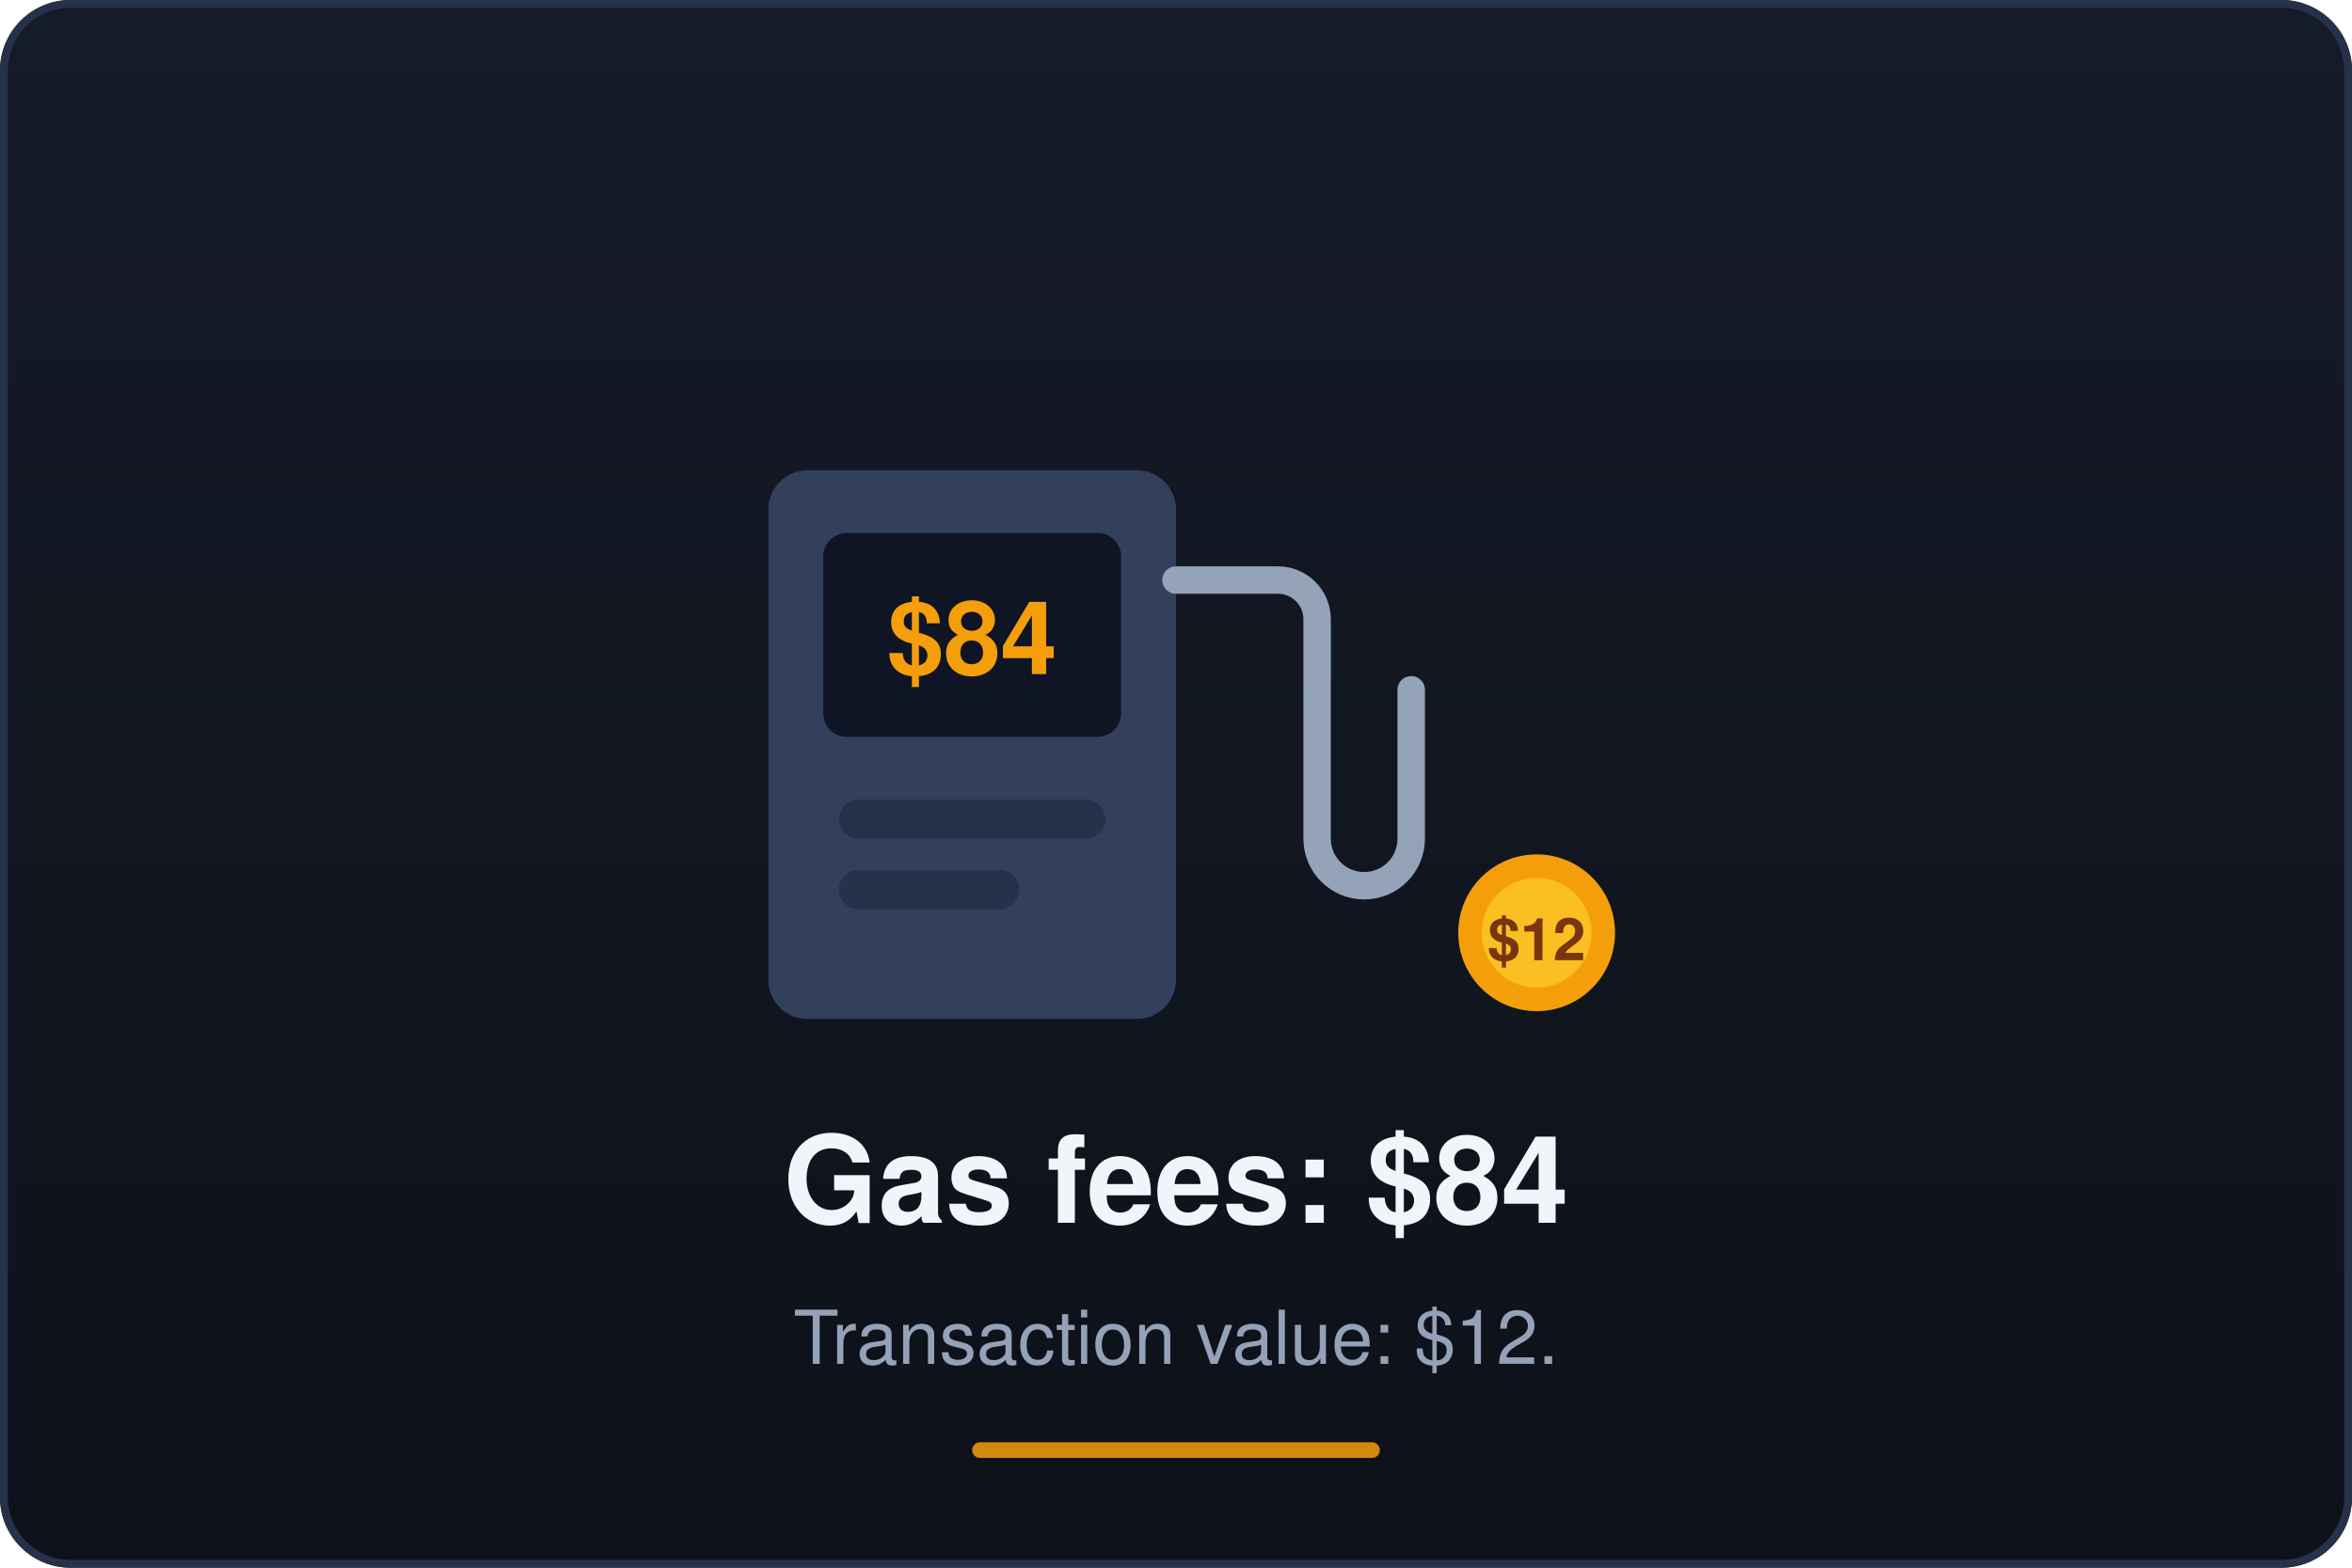
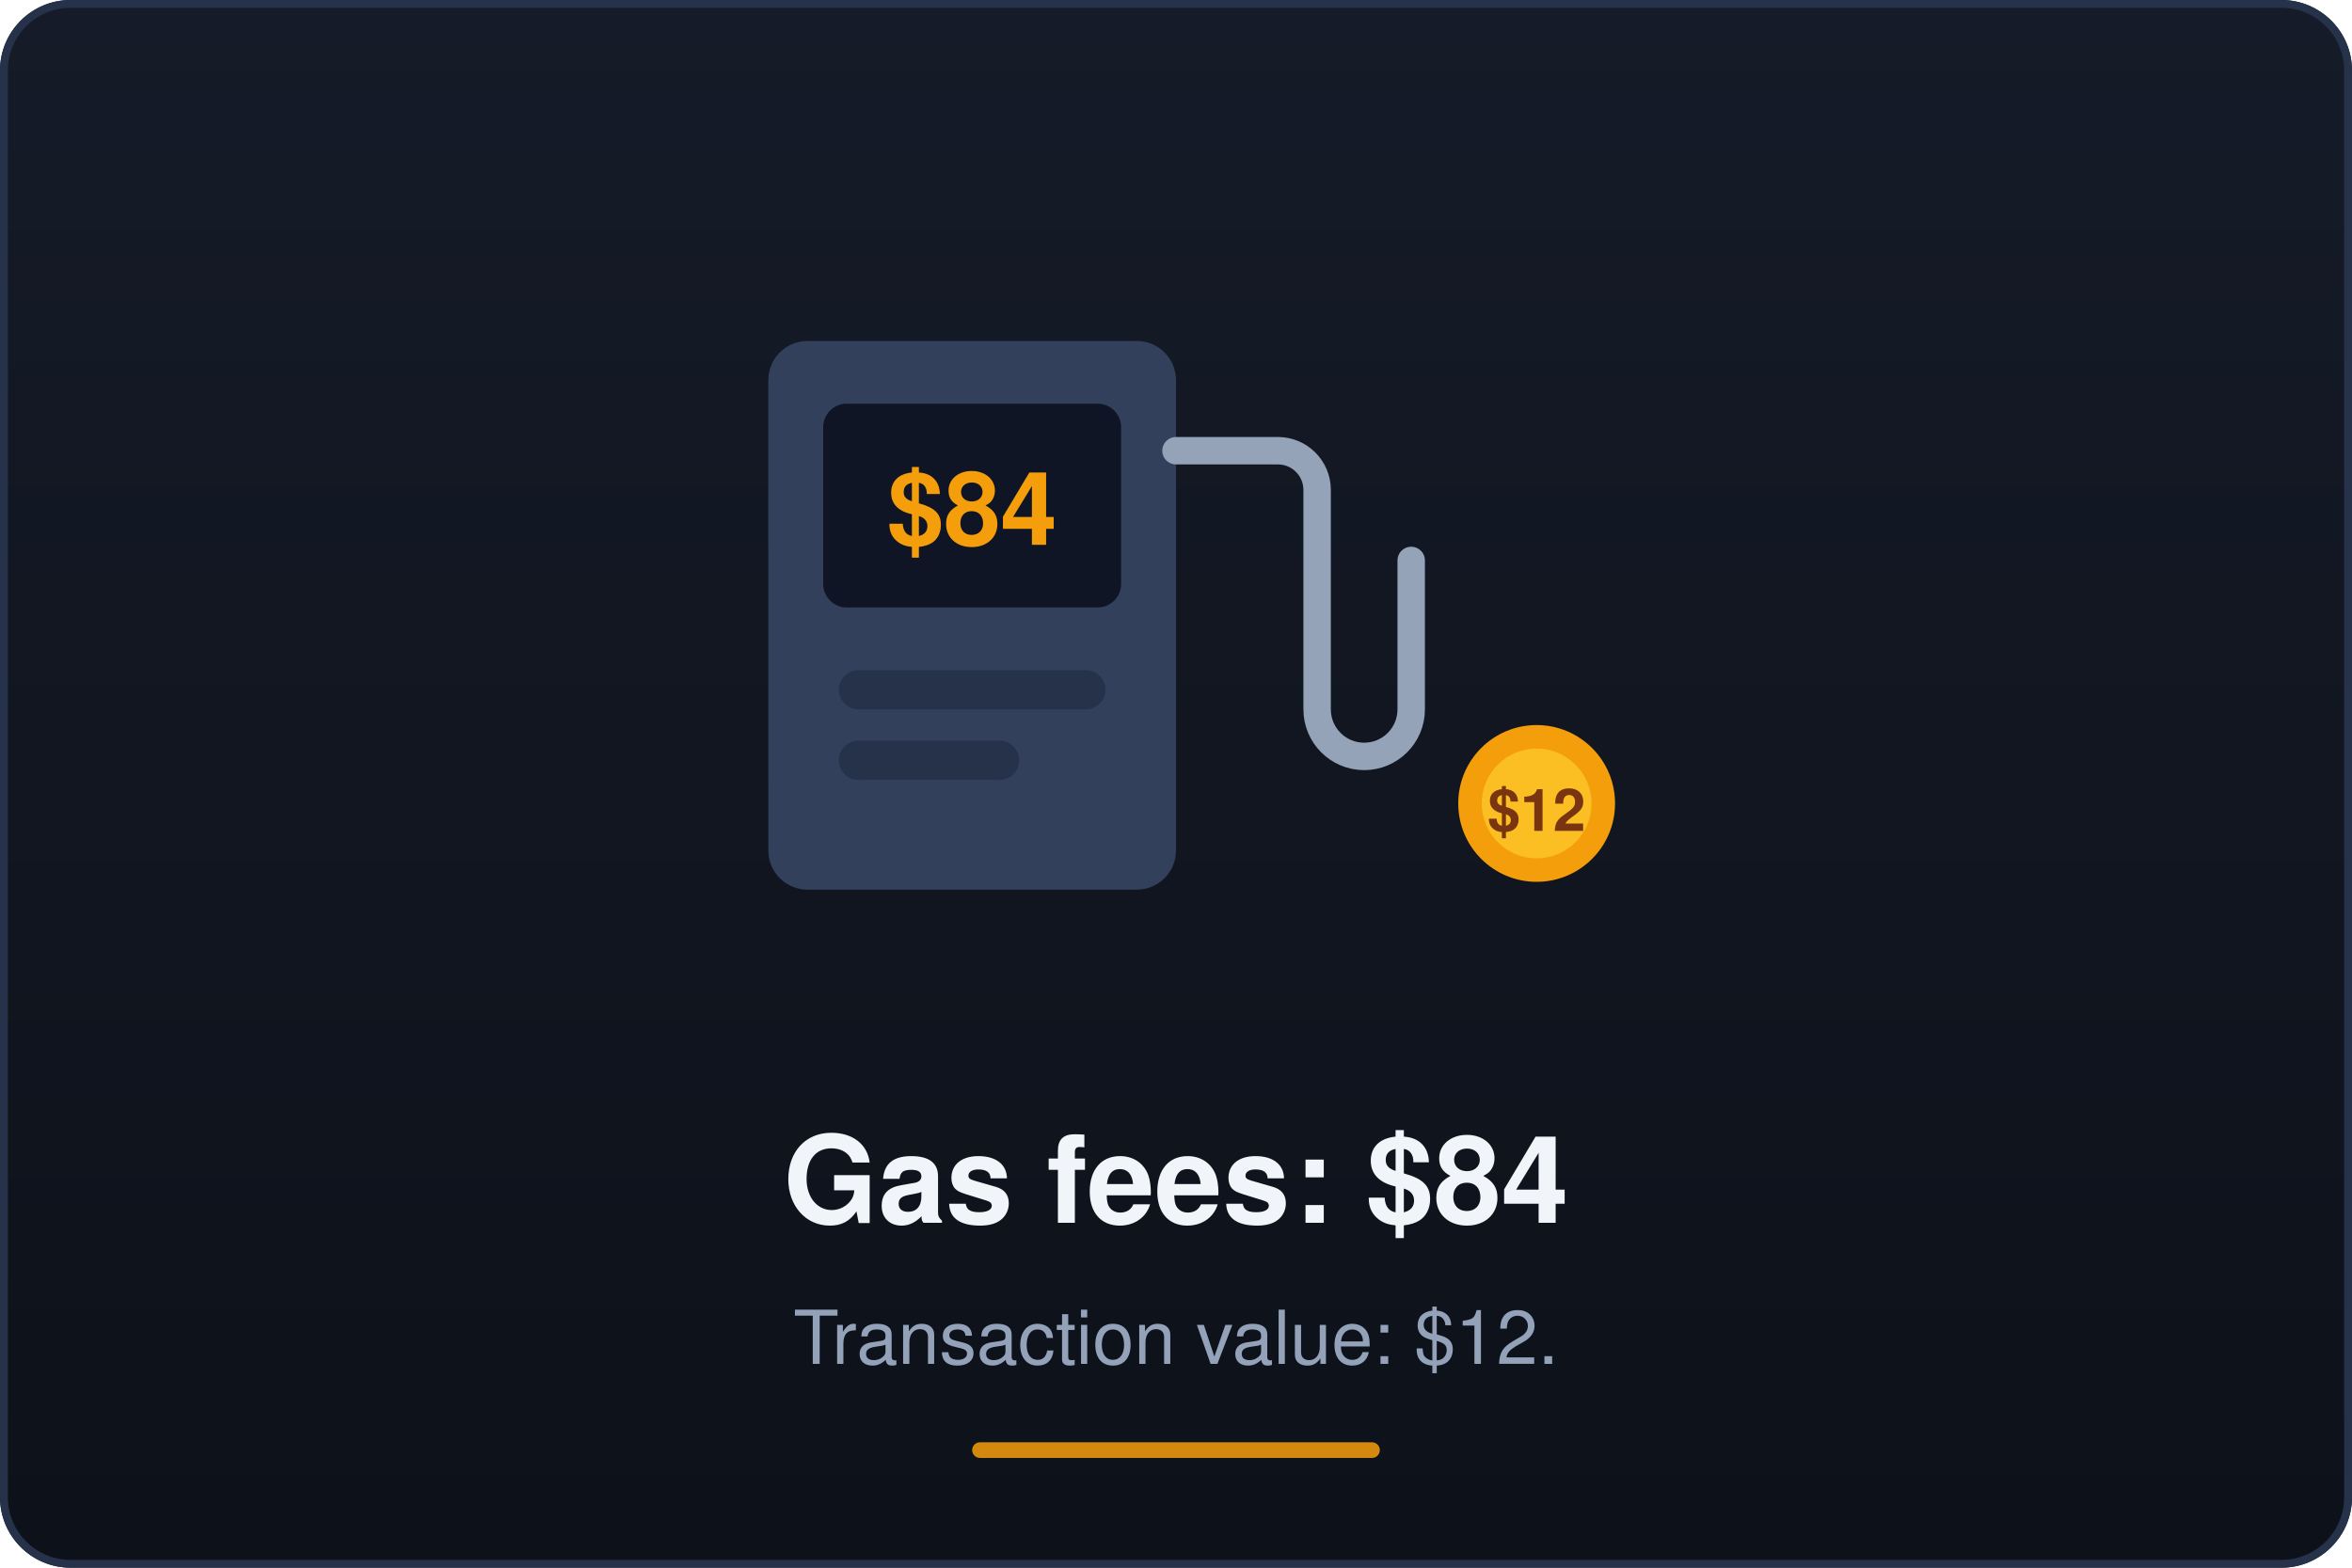
<svg xmlns="http://www.w3.org/2000/svg" viewBox="0 0 600 400" width="600" height="400" role="img">
  <defs>
    <linearGradient id="bg" x1="0" y1="0" x2="0" y2="1">
      <stop offset="0" stop-color="#151b28" />
      <stop offset="1" stop-color="#0d1119" />
    </linearGradient>
  </defs>
  <rect width="600" height="400" rx="18" fill="url(#bg)" />
  <rect x="1" y="1" width="598" height="398" rx="17" fill="none" stroke="#26314a" stroke-width="2" />
  <g>
-     <rect x="196" y="120" width="104" height="140" rx="10" fill="#33405c" />
-     <rect x="210" y="136" width="76" height="52" rx="6" fill="#0f1524" />
-     <text x="248" y="172" text-anchor="middle" font-family="Helvetica,Arial,sans-serif" font-size="26" font-weight="700" fill="#f59e0b">$84</text>
-     <rect x="214" y="204" width="68" height="10" rx="5" fill="#26314a" />
-     <rect x="214" y="222" width="46" height="10" rx="5" fill="#26314a" />
-     <path d="M300 148 h26 a10 10 0 0 1 10 10 v56 a12 12 0 0 0 24 0 v-38" stroke="#94a3b8" stroke-width="7" fill="none" stroke-linecap="round" />
-     <circle cx="392" cy="238" r="20" fill="#f59e0b" />
-     <circle cx="392" cy="238" r="14" fill="#fbbf24" />
-     <text x="392" y="245" text-anchor="middle" font-family="Helvetica,Arial,sans-serif" font-size="15" font-weight="700" fill="#78350f">$12</text>
+     <g transform="translate(0 -33.0)">
+       <rect x="196" y="120" width="104" height="140" rx="10" fill="#33405c" />
+       <rect x="210" y="136" width="76" height="52" rx="6" fill="#0f1524" />
+       <text x="248" y="172" text-anchor="middle" font-family="Helvetica,Arial,sans-serif" font-size="26" font-weight="700" fill="#f59e0b">$84</text>
+       <rect x="214" y="204" width="68" height="10" rx="5" fill="#26314a" />
+       <rect x="214" y="222" width="46" height="10" rx="5" fill="#26314a" />
+       <path d="M300 148 h26 a10 10 0 0 1 10 10 v56 a12 12 0 0 0 24 0 v-38" stroke="#94a3b8" stroke-width="7" fill="none" stroke-linecap="round" />
+       <circle cx="392" cy="238" r="20" fill="#f59e0b" />
+       <circle cx="392" cy="238" r="14" fill="#fbbf24" />
+       <text x="392" y="245" text-anchor="middle" font-family="Helvetica,Arial,sans-serif" font-size="15" font-weight="700" fill="#78350f">$12</text>
+     </g>
  </g>
  <text x="300.0" y="312" text-anchor="middle" font-family="Helvetica,Arial,sans-serif" font-size="31" font-weight="700" fill="#f1f5f9">Gas fees: $84</text>
  <text x="300.0" y="348" text-anchor="middle" font-family="Helvetica,Arial,sans-serif" font-size="19" fill="#93a2b8">Transaction value: $12.</text>
  <rect x="248" y="368" width="104" height="4" rx="2" fill="#f59e0b" opacity="0.85" />
</svg>
